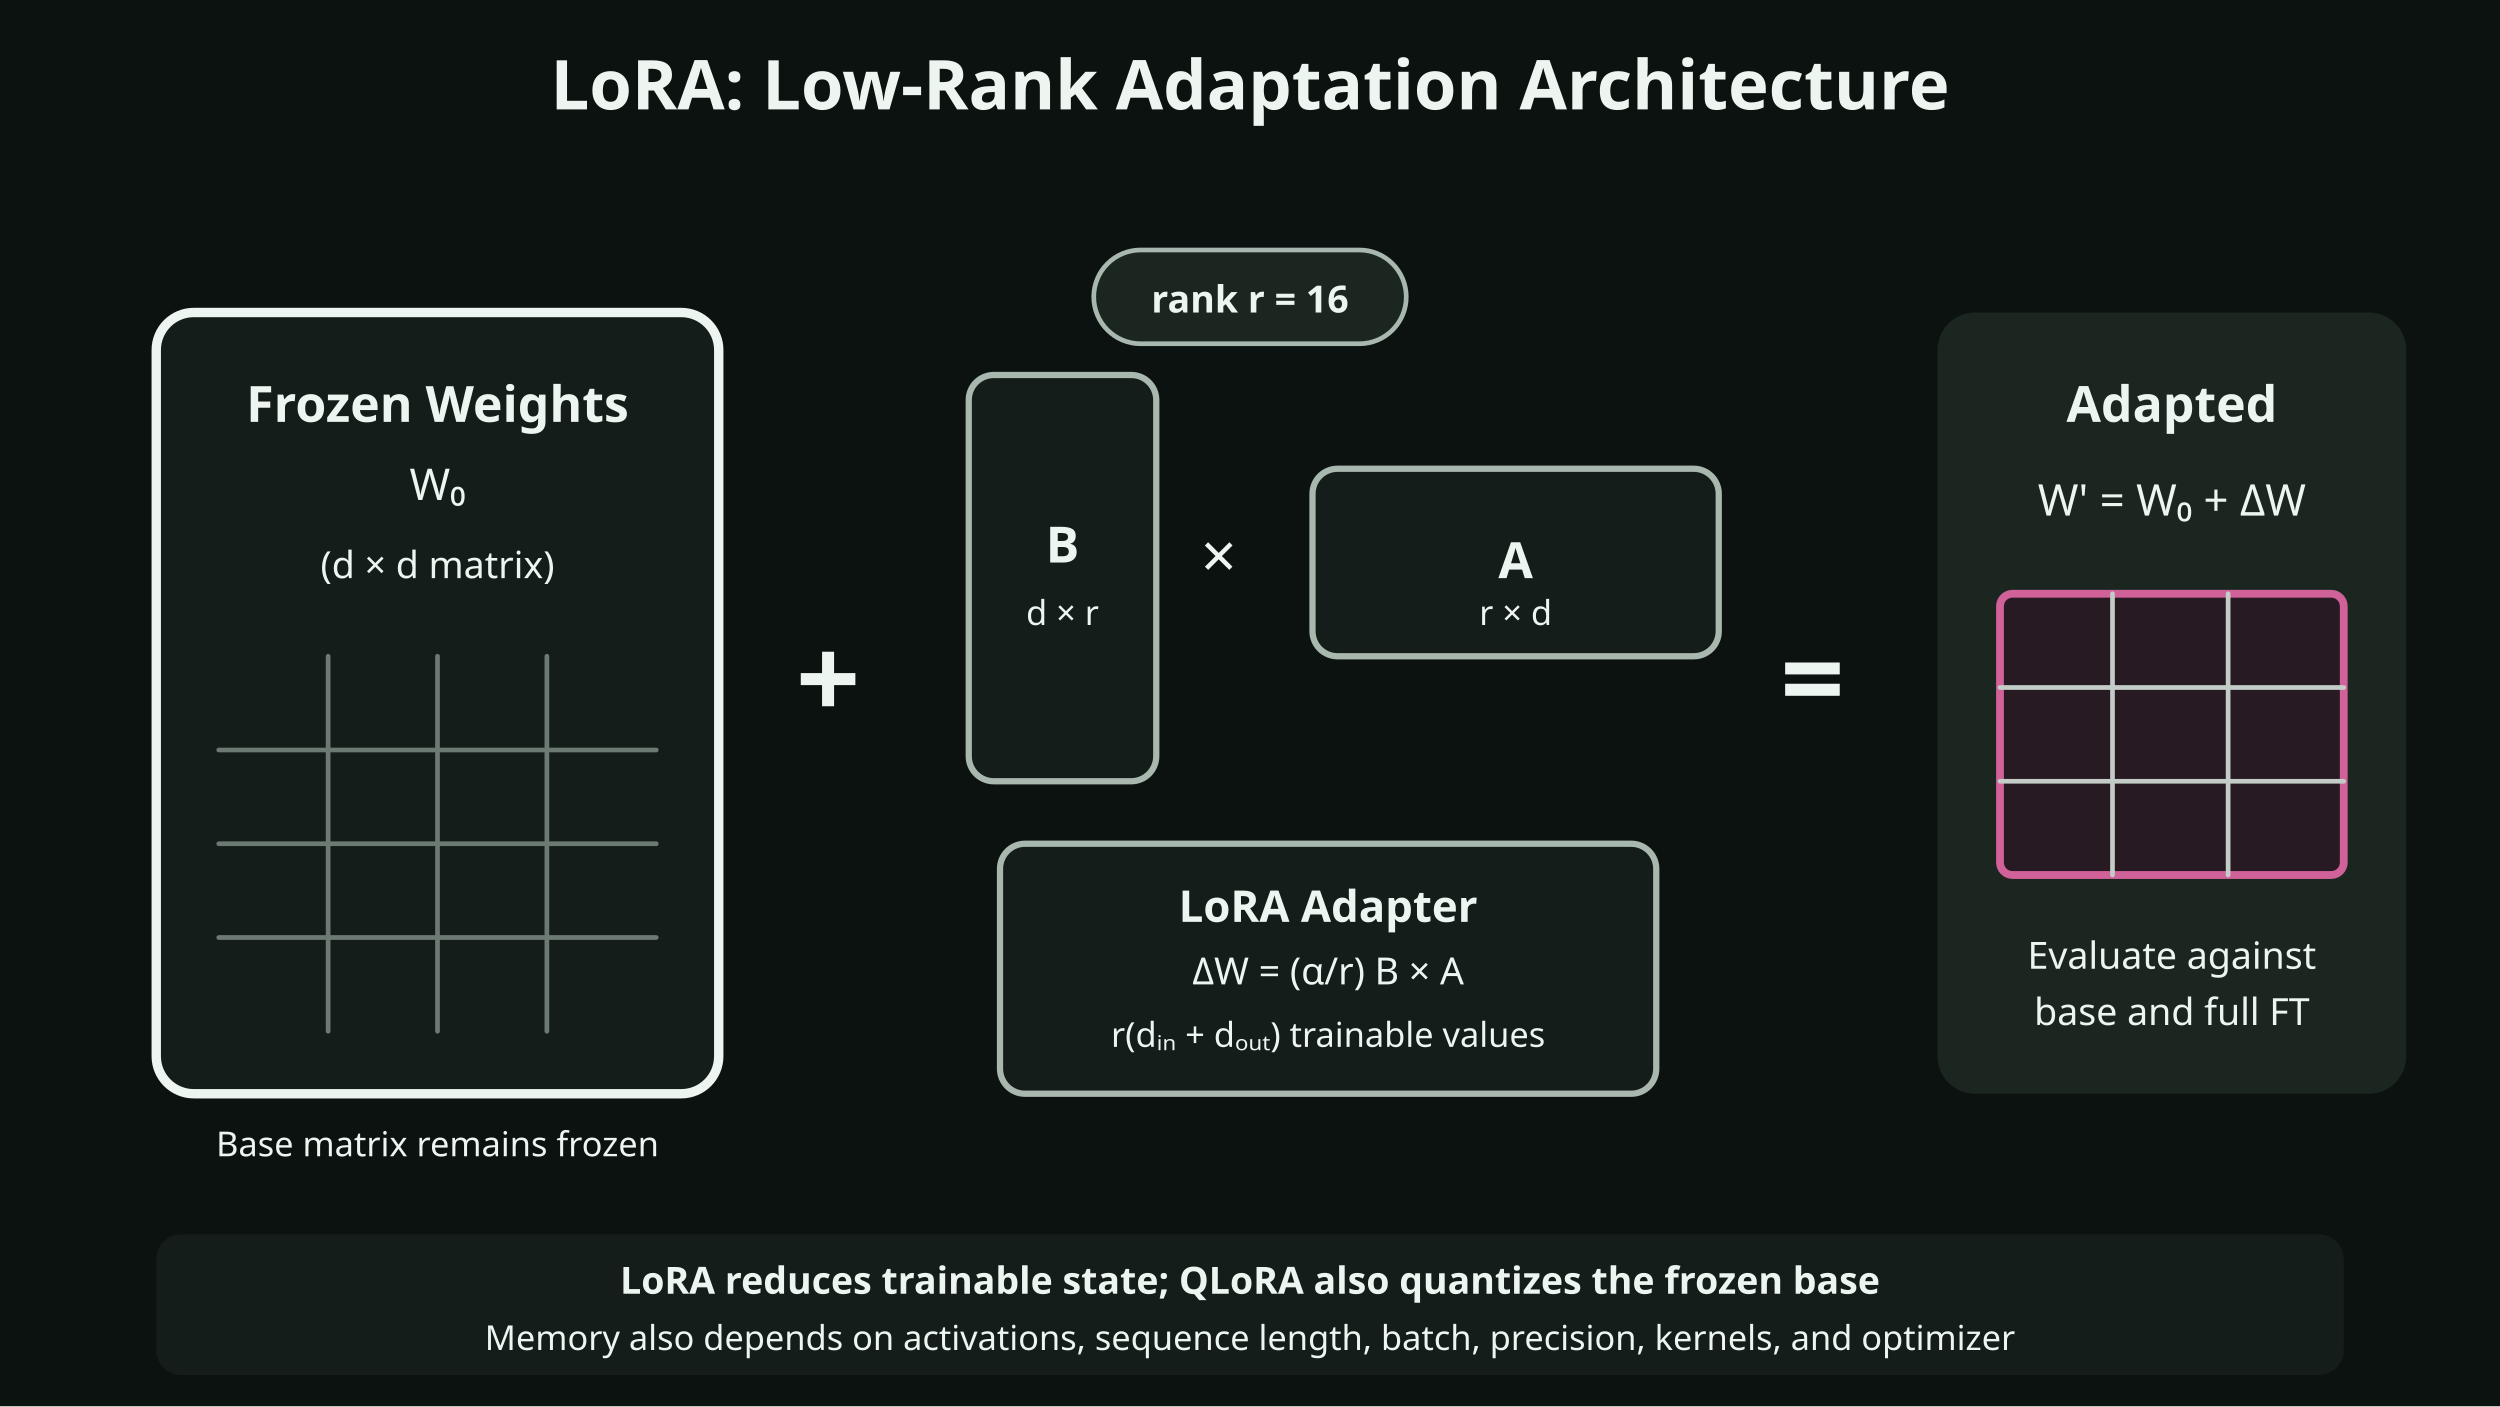
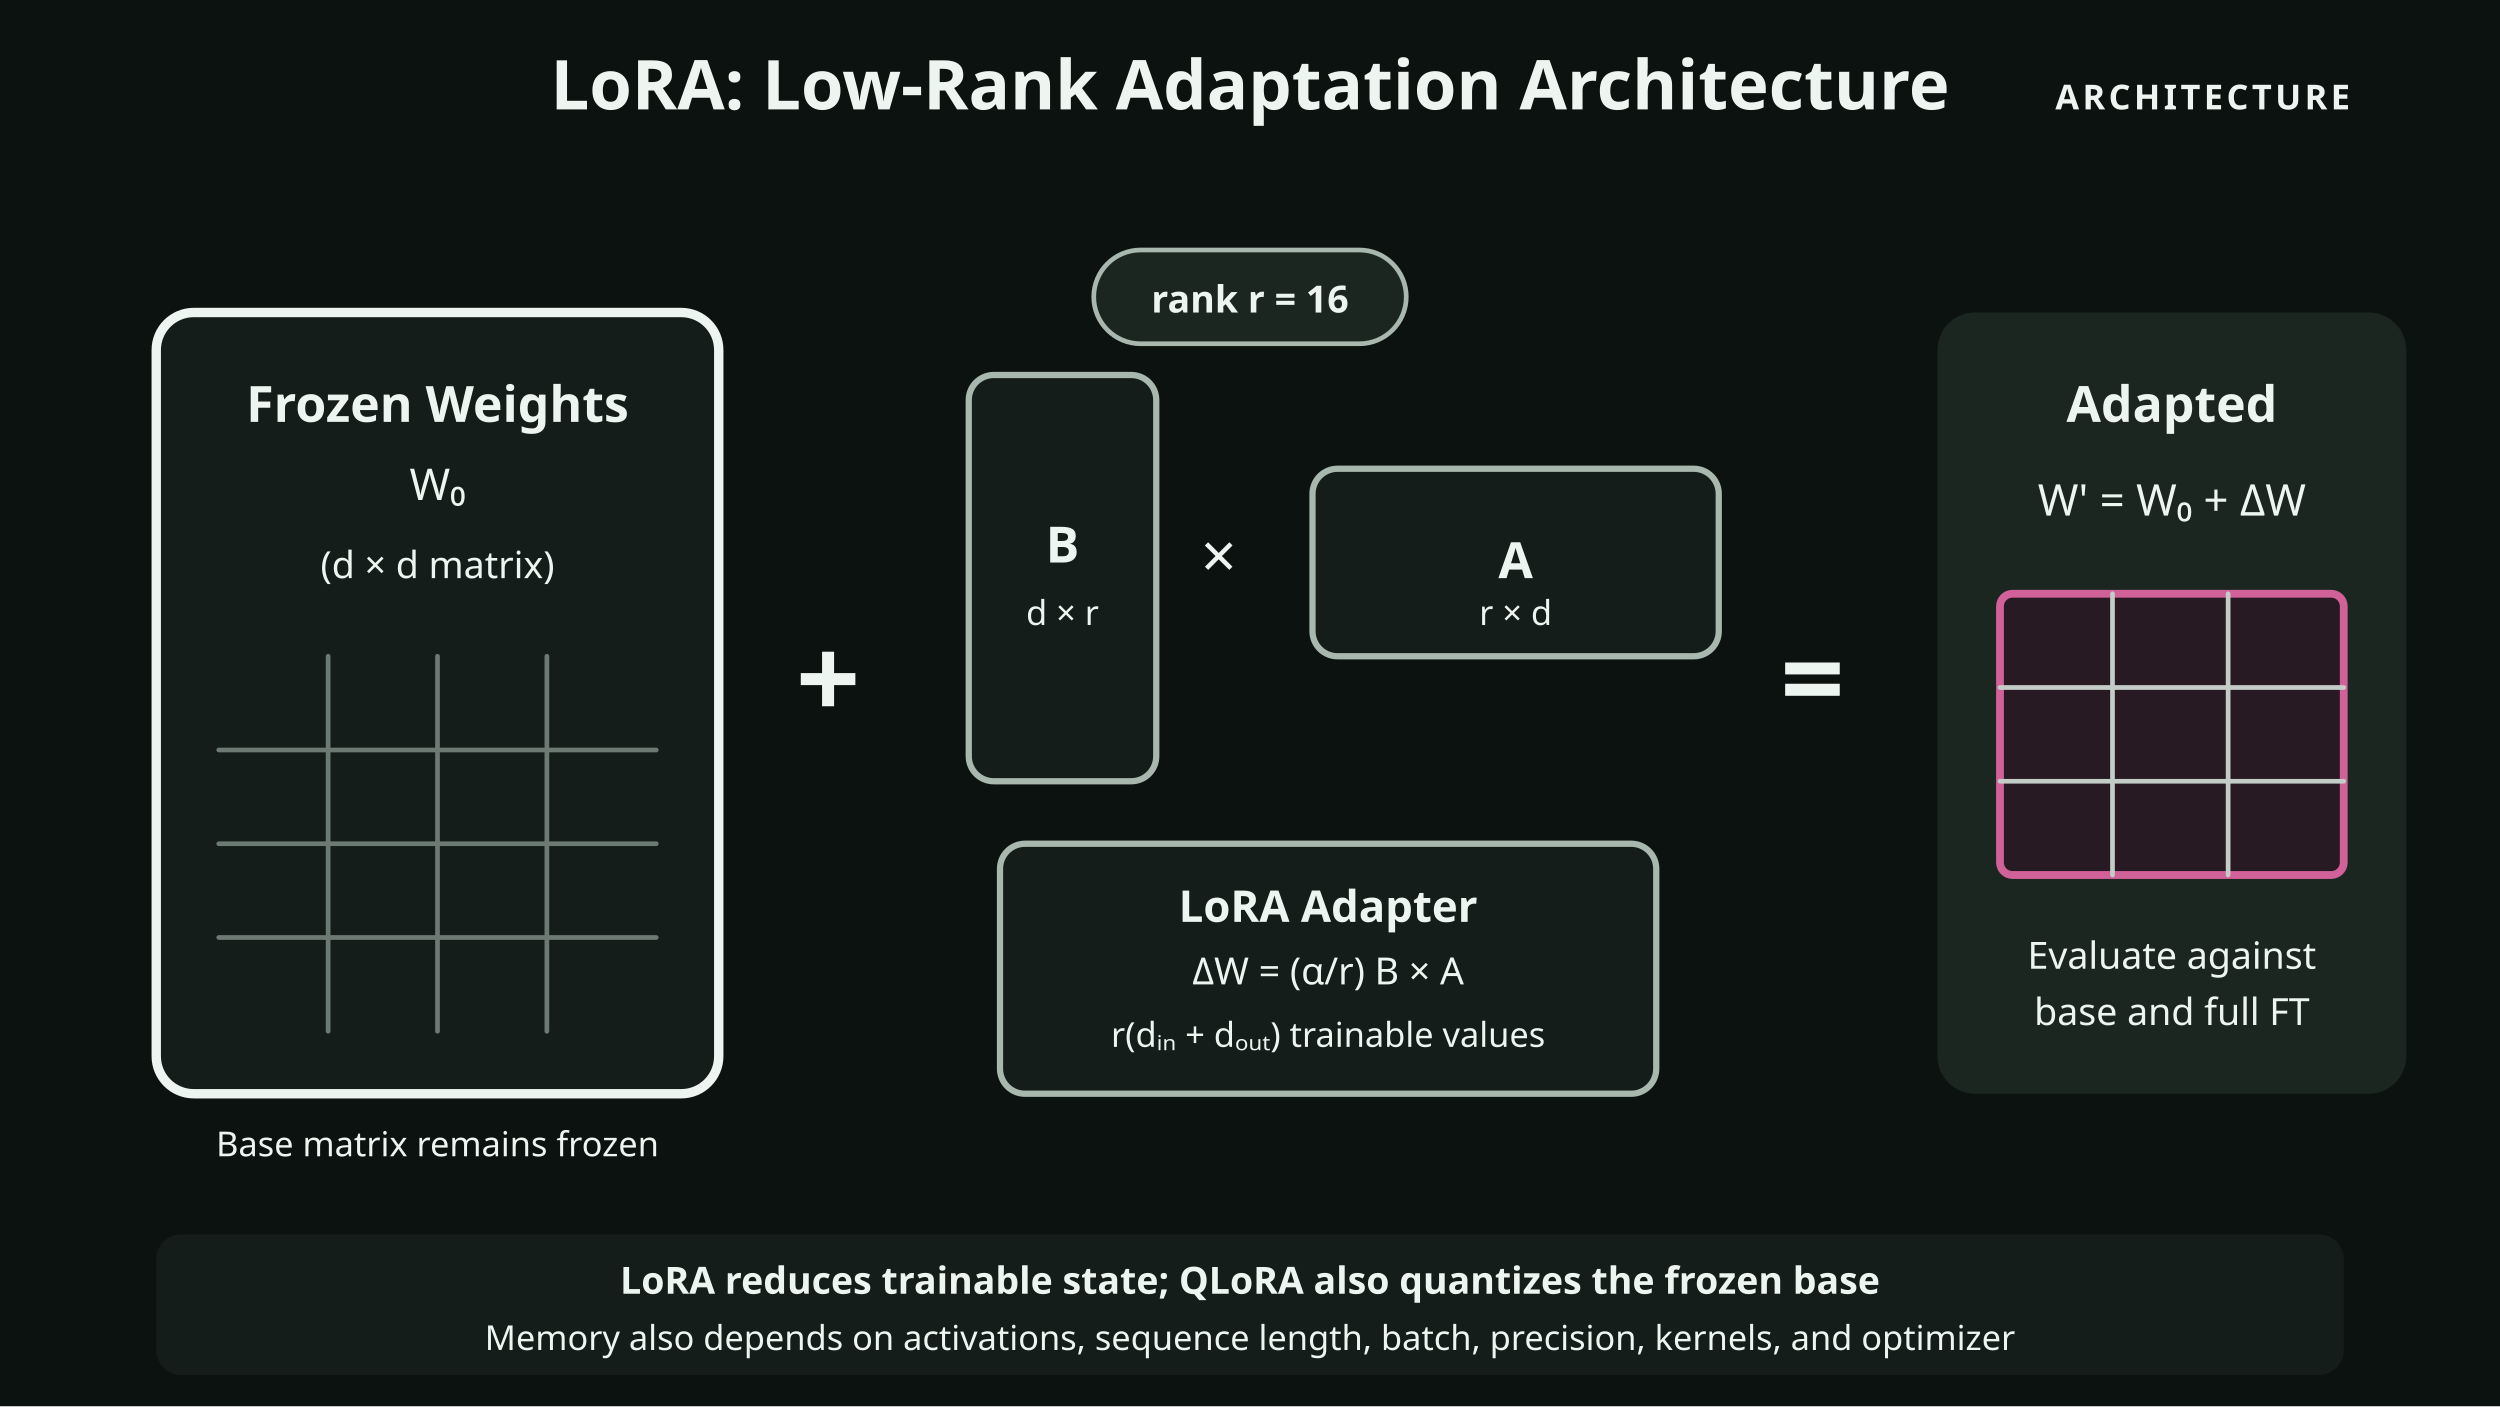
- <svg xmlns="http://www.w3.org/2000/svg" viewBox="0 0 800 450" role="img" aria-label="LoRA Architecture" data-visual-system="byte-diagram-v1" preserveAspectRatio="xMidYMid meet" shape-rendering="geometricPrecision" text-rendering="geometricPrecision" font-family="IBM Plex Sans, ui-sans-serif, system-ui, sans-serif">
+ <svg xmlns="http://www.w3.org/2000/svg" viewBox="0 0 960 540.00" role="img" aria-label="LoRA Architecture" data-visual-system="byte-diagram-v1" preserveAspectRatio="xMidYMid meet" shape-rendering="geometricPrecision" text-rendering="geometricPrecision" font-family="IBM Plex Sans, ui-sans-serif, system-ui, sans-serif">
  <defs>





  </defs>
  <style data-visual-system="evidence-plate-v1">
    * { animation: none !important; }
    .anim-box, .bar, .bar-text, .seq-item, .t-box, .flow { opacity: 1 !important; transform: none !important; }
    path, line, polyline { stroke-linecap: round; stroke-linejoin: round; }
  </style>
-   <rect width="800" height="450" fill="#0C1210" />
-   <text x="400" y="35" text-anchor="middle" fill="#EDF5F0" font-family="IBM Plex Sans, ui-sans-serif, system-ui, sans-serif" font-size="22" font-weight="bold">LoRA: Low-Rank Adaptation Architecture</text>
-   <rect x="50" y="100" width="180" height="250" rx="12" fill="#141D19" stroke="#EDF5F0" stroke-width="3" />
-   <text x="140" y="135" text-anchor="middle" fill="#EDF5F0" font-family="IBM Plex Sans, ui-sans-serif, system-ui, sans-serif" font-size="16" font-weight="bold">Frozen Weights</text>
-   <text x="140" y="160" text-anchor="middle" fill="#EDF5F0" font-family="IBM Plex Sans, ui-sans-serif, system-ui, sans-serif" font-size="14">W₀</text>
-   <text x="140" y="185" text-anchor="middle" fill="#EDF5F0" font-family="IBM Plex Sans, ui-sans-serif, system-ui, sans-serif" font-size="12">(d × d matrix)</text>
-   <g opacity="0.6">
-     <rect x="70" y="210" width="140" height="120" rx="4" fill="#141D19" />
-     <line x1="105" y1="210" x2="105" y2="330" stroke="#A8B8AF" stroke-width="1.5" />
-     <line x1="140" y1="210" x2="140" y2="330" stroke="#A8B8AF" stroke-width="1.5" />
-     <line x1="175" y1="210" x2="175" y2="330" stroke="#A8B8AF" stroke-width="1.5" />
-     <line x1="70" y1="240" x2="210" y2="240" stroke="#A8B8AF" stroke-width="1.5" />
-     <line x1="70" y1="270" x2="210" y2="270" stroke="#A8B8AF" stroke-width="1.5" />
-     <line x1="70" y1="300" x2="210" y2="300" stroke="#A8B8AF" stroke-width="1.5" />
+   <rect width="960" height="540.00" fill="#0C1210" />
+   <g transform="scale(1.2)">
+     <text class="diagram-kind" x="752" y="35" text-anchor="end" fill="#A8B8AF">ARCHITECTURE</text>
+     <text class="diagram-name" x="400" y="35" text-anchor="middle" fill="#EDF5F0" font-family="IBM Plex Sans, ui-sans-serif, system-ui, sans-serif" font-size="22" font-weight="bold">LoRA: Low-Rank Adaptation Architecture</text>
+     <rect x="50" y="100" width="180" height="250" rx="12" fill="#141D19" stroke="#EDF5F0" stroke-width="3" />
+     <text class="diagram-name" x="140" y="135" text-anchor="middle" fill="#EDF5F0" font-family="IBM Plex Sans, ui-sans-serif, system-ui, sans-serif" font-size="16" font-weight="bold">Frozen Weights</text>
+     <text x="140" y="160" text-anchor="middle" fill="#EDF5F0" font-family="IBM Plex Sans, ui-sans-serif, system-ui, sans-serif" font-size="14">W₀</text>
+     <text x="140" y="185" text-anchor="middle" fill="#EDF5F0" font-family="IBM Plex Sans, ui-sans-serif, system-ui, sans-serif" font-size="12">(d × d matrix)</text>
+     <g opacity="0.6">
+       <rect x="70" y="210" width="140" height="120" rx="4" fill="#141D19" />
+       <line x1="105" y1="210" x2="105" y2="330" stroke="#A8B8AF" stroke-width="1.5" />
+       <line x1="140" y1="210" x2="140" y2="330" stroke="#A8B8AF" stroke-width="1.5" />
+       <line x1="175" y1="210" x2="175" y2="330" stroke="#A8B8AF" stroke-width="1.5" />
+       <line x1="70" y1="240" x2="210" y2="240" stroke="#A8B8AF" stroke-width="1.5" />
+       <line x1="70" y1="270" x2="210" y2="270" stroke="#A8B8AF" stroke-width="1.5" />
+       <line x1="70" y1="300" x2="210" y2="300" stroke="#A8B8AF" stroke-width="1.5" />
+     </g>
+     <text x="140" y="370" text-anchor="middle" fill="#EDF5F0" font-family="IBM Plex Sans, ui-sans-serif, system-ui, sans-serif" font-size="11">Base matrix remains frozen</text>
+     <text x="265" y="230" text-anchor="middle" fill="#EDF5F0" font-family="IBM Plex Sans, ui-sans-serif, system-ui, sans-serif" font-size="36" font-weight="bold">+</text>
+     <g>
+       <rect x="310" y="120" width="60" height="130" rx="8" fill="#141D19" stroke="#A8B8AF" stroke-width="2" />
+       <text x="340" y="180" text-anchor="middle" fill="#EDF5F0" font-family="IBM Plex Sans, ui-sans-serif, system-ui, sans-serif" font-size="16" font-weight="bold">B</text>
+       <text x="340" y="200" text-anchor="middle" fill="#EDF5F0" font-family="IBM Plex Sans, ui-sans-serif, system-ui, sans-serif" font-size="11">d × r</text>
+       <text x="390" y="185" text-anchor="middle" fill="#EDF5F0" font-family="IBM Plex Sans, ui-sans-serif, system-ui, sans-serif" font-size="20">×</text>
+       <rect x="420" y="150" width="130" height="60" rx="8" fill="#141D19" stroke="#A8B8AF" stroke-width="2" />
+       <text x="485" y="185" text-anchor="middle" fill="#EDF5F0" font-family="IBM Plex Sans, ui-sans-serif, system-ui, sans-serif" font-size="16" font-weight="bold">A</text>
+       <text x="485" y="200" text-anchor="middle" fill="#EDF5F0" font-family="IBM Plex Sans, ui-sans-serif, system-ui, sans-serif" font-size="11">r × d</text>
+     </g>
+     <rect x="320" y="270" width="210" height="80" rx="8" fill="#141D19" stroke="#A8B8AF" stroke-width="2" />
+     <text x="425" y="295" text-anchor="middle" fill="#EDF5F0" font-family="IBM Plex Sans, ui-sans-serif, system-ui, sans-serif" font-size="14" font-weight="bold">LoRA Adapter</text>
+     <text x="425" y="315" text-anchor="middle" fill="#EDF5F0" font-family="IBM Plex Sans, ui-sans-serif, system-ui, sans-serif" font-size="12">ΔW = (α/r) B × A</text>
+     <text x="425" y="335" text-anchor="middle" fill="#EDF5F0" font-family="IBM Plex Sans, ui-sans-serif, system-ui, sans-serif" font-size="11">r(dᵢₙ + dₒᵤₜ) trainable values</text>
+     <rect x="350" y="80" width="100" height="30" rx="15" fill="#1B2621" stroke="#A8B8AF" stroke-width="1.5" />
+     <text x="400" y="100" text-anchor="middle" fill="#EDF5F0" font-family="IBM Plex Sans, ui-sans-serif, system-ui, sans-serif" font-size="12" font-weight="600">rank r = 16</text>
+     <text x="580" y="230" text-anchor="middle" fill="#EDF5F0" font-family="IBM Plex Sans, ui-sans-serif, system-ui, sans-serif" font-size="36" font-weight="bold">=</text>
+     <rect x="620" y="100" width="150" height="250" rx="12" fill="#1B2621" />
+     <text x="695" y="135" text-anchor="middle" fill="#141D19" font-family="IBM Plex Sans, ui-sans-serif, system-ui, sans-serif" font-size="16" font-weight="bold">Adapted</text>
+     <text x="695" y="165" text-anchor="middle" fill="#141D19" font-family="IBM Plex Sans, ui-sans-serif, system-ui, sans-serif" font-size="14">W' = W₀ + ΔW</text>
+     <g opacity="0.8">
+       <rect x="640" y="190" width="110" height="90" rx="4" fill="#141D19" class="visual-focus" />
+       <line x1="676" y1="190" x2="676" y2="280" stroke="#EDF5F0" stroke-width="1.5" />
+       <line x1="713" y1="190" x2="713" y2="280" stroke="#EDF5F0" stroke-width="1.5" />
+       <line x1="640" y1="220" x2="750" y2="220" stroke="#EDF5F0" stroke-width="1.5" />
+       <line x1="640" y1="250" x2="750" y2="250" stroke="#EDF5F0" stroke-width="1.5" />
+     </g>
+     <text x="695" y="310" text-anchor="middle" fill="#141D19" font-family="IBM Plex Sans, ui-sans-serif, system-ui, sans-serif" font-size="12">Evaluate against</text>
+     <text x="695" y="328" text-anchor="middle" fill="#141D19" font-family="IBM Plex Sans, ui-sans-serif, system-ui, sans-serif" font-size="12">base and full FT</text>
+     <rect x="50" y="395" width="700" height="45" rx="8" fill="#141D19" />
+     <text x="400" y="414" text-anchor="middle" fill="#EDF5F0" font-family="IBM Plex Sans, ui-sans-serif, system-ui, sans-serif" font-size="12" font-weight="bold">LoRA reduces trainable state; QLoRA also quantizes the frozen base</text>
+     <text x="400" y="432" text-anchor="middle" fill="#EDF5F0" font-family="IBM Plex Sans, ui-sans-serif, system-ui, sans-serif" font-size="11">Memory also depends on activations, sequence length, batch, precision, kernels, and optimizer</text>
  </g>
-   <text x="140" y="370" text-anchor="middle" fill="#EDF5F0" font-family="IBM Plex Sans, ui-sans-serif, system-ui, sans-serif" font-size="11">Base matrix remains frozen</text>
-   <text x="265" y="230" text-anchor="middle" fill="#EDF5F0" font-family="IBM Plex Sans, ui-sans-serif, system-ui, sans-serif" font-size="36" font-weight="bold">+</text>
-   <g>
-     <rect x="310" y="120" width="60" height="130" rx="8" fill="#141D19" stroke="#A8B8AF" stroke-width="2" />
-     <text x="340" y="180" text-anchor="middle" fill="#EDF5F0" font-family="IBM Plex Sans, ui-sans-serif, system-ui, sans-serif" font-size="16" font-weight="bold">B</text>
-     <text x="340" y="200" text-anchor="middle" fill="#EDF5F0" font-family="IBM Plex Sans, ui-sans-serif, system-ui, sans-serif" font-size="11">d × r</text>
-     <text x="390" y="185" text-anchor="middle" fill="#EDF5F0" font-family="IBM Plex Sans, ui-sans-serif, system-ui, sans-serif" font-size="20">×</text>
-     <rect x="420" y="150" width="130" height="60" rx="8" fill="#141D19" stroke="#A8B8AF" stroke-width="2" />
-     <text x="485" y="185" text-anchor="middle" fill="#EDF5F0" font-family="IBM Plex Sans, ui-sans-serif, system-ui, sans-serif" font-size="16" font-weight="bold">A</text>
-     <text x="485" y="200" text-anchor="middle" fill="#EDF5F0" font-family="IBM Plex Sans, ui-sans-serif, system-ui, sans-serif" font-size="11">r × d</text>
-   </g>
-   <rect x="320" y="270" width="210" height="80" rx="8" fill="#141D19" stroke="#A8B8AF" stroke-width="2" />
-   <text x="425" y="295" text-anchor="middle" fill="#EDF5F0" font-family="IBM Plex Sans, ui-sans-serif, system-ui, sans-serif" font-size="14" font-weight="bold">LoRA Adapter</text>
-   <text x="425" y="315" text-anchor="middle" fill="#EDF5F0" font-family="IBM Plex Sans, ui-sans-serif, system-ui, sans-serif" font-size="12">ΔW = (α/r) B × A</text>
-   <text x="425" y="335" text-anchor="middle" fill="#EDF5F0" font-family="IBM Plex Sans, ui-sans-serif, system-ui, sans-serif" font-size="11">r(dᵢₙ + dₒᵤₜ) trainable values</text>
-   <rect x="350" y="80" width="100" height="30" rx="15" fill="#1B2621" stroke="#A8B8AF" stroke-width="1.5" />
-   <text x="400" y="100" text-anchor="middle" fill="#EDF5F0" font-family="IBM Plex Sans, ui-sans-serif, system-ui, sans-serif" font-size="12" font-weight="600">rank r = 16</text>
-   <text x="580" y="230" text-anchor="middle" fill="#EDF5F0" font-family="IBM Plex Sans, ui-sans-serif, system-ui, sans-serif" font-size="36" font-weight="bold">=</text>
-   <rect x="620" y="100" width="150" height="250" rx="12" fill="#1B2621" />
-   <text x="695" y="135" text-anchor="middle" fill="#141D19" font-family="IBM Plex Sans, ui-sans-serif, system-ui, sans-serif" font-size="16" font-weight="bold">Adapted</text>
-   <text x="695" y="165" text-anchor="middle" fill="#141D19" font-family="IBM Plex Sans, ui-sans-serif, system-ui, sans-serif" font-size="14">W' = W₀ + ΔW</text>
-   <g opacity="0.8">
-     <rect x="640" y="190" width="110" height="90" rx="4" fill="#141D19" class="visual-focus" />
-     <line x1="676" y1="190" x2="676" y2="280" stroke="#EDF5F0" stroke-width="1.5" />
-     <line x1="713" y1="190" x2="713" y2="280" stroke="#EDF5F0" stroke-width="1.5" />
-     <line x1="640" y1="220" x2="750" y2="220" stroke="#EDF5F0" stroke-width="1.5" />
-     <line x1="640" y1="250" x2="750" y2="250" stroke="#EDF5F0" stroke-width="1.5" />
-   </g>
-   <text x="695" y="310" text-anchor="middle" fill="#141D19" font-family="IBM Plex Sans, ui-sans-serif, system-ui, sans-serif" font-size="12">Evaluate against</text>
-   <text x="695" y="328" text-anchor="middle" fill="#141D19" font-family="IBM Plex Sans, ui-sans-serif, system-ui, sans-serif" font-size="12">base and full FT</text>
-   <rect x="50" y="395" width="700" height="45" rx="8" fill="#141D19" />
-   <text x="400" y="414" text-anchor="middle" fill="#EDF5F0" font-family="IBM Plex Sans, ui-sans-serif, system-ui, sans-serif" font-size="12" font-weight="bold">LoRA reduces trainable state; QLoRA also quantizes the frozen base</text>
-   <text x="400" y="432" text-anchor="middle" fill="#EDF5F0" font-family="IBM Plex Sans, ui-sans-serif, system-ui, sans-serif" font-size="11">Memory also depends on activations, sequence length, batch, precision, kernels, and optimizer</text>
  <style data-visual-system="byte-diagram-v1">
    * { animation: none !important; }
    path, line, polyline { stroke-linecap: round; stroke-linejoin: round; }
+     .diagram-kind { font-family: "IBM Plex Mono", ui-monospace, monospace !important; font-size: 11px; font-weight: 600; letter-spacing: 1.3px; }
+     .diagram-name { font-family: "Space Grotesk", ui-sans-serif, system-ui, sans-serif !important; font-weight: 600; }
    text { font-family: "IBM Plex Sans", ui-sans-serif, system-ui, sans-serif !important; fill: #EDF5F0 !important; }
    text[class*="kind"], text[class*="section"], text[class*="tag"], text[class*="step"], text[class*="axis"] { font-family: "IBM Plex Mono", ui-monospace, monospace !important; font-weight: 600; letter-spacing: 1.1px; }
    text[class*="title"], text[class*="heading"], text[class*="name"] { font-family: "Space Grotesk", ui-sans-serif, system-ui, sans-serif !important; font-weight: 600; }
    svg { background: #0C1210; }
    marker polygon, marker path { fill: #A8B8AF !important; stroke: none !important; }
    .visual-focus { fill: #2B1622 !important; stroke: #FF6FB6 !important; stroke-width: 2.5 !important; }
    .visual-focus text { fill: #FF6FB6 !important; }
  </style>
</svg>
